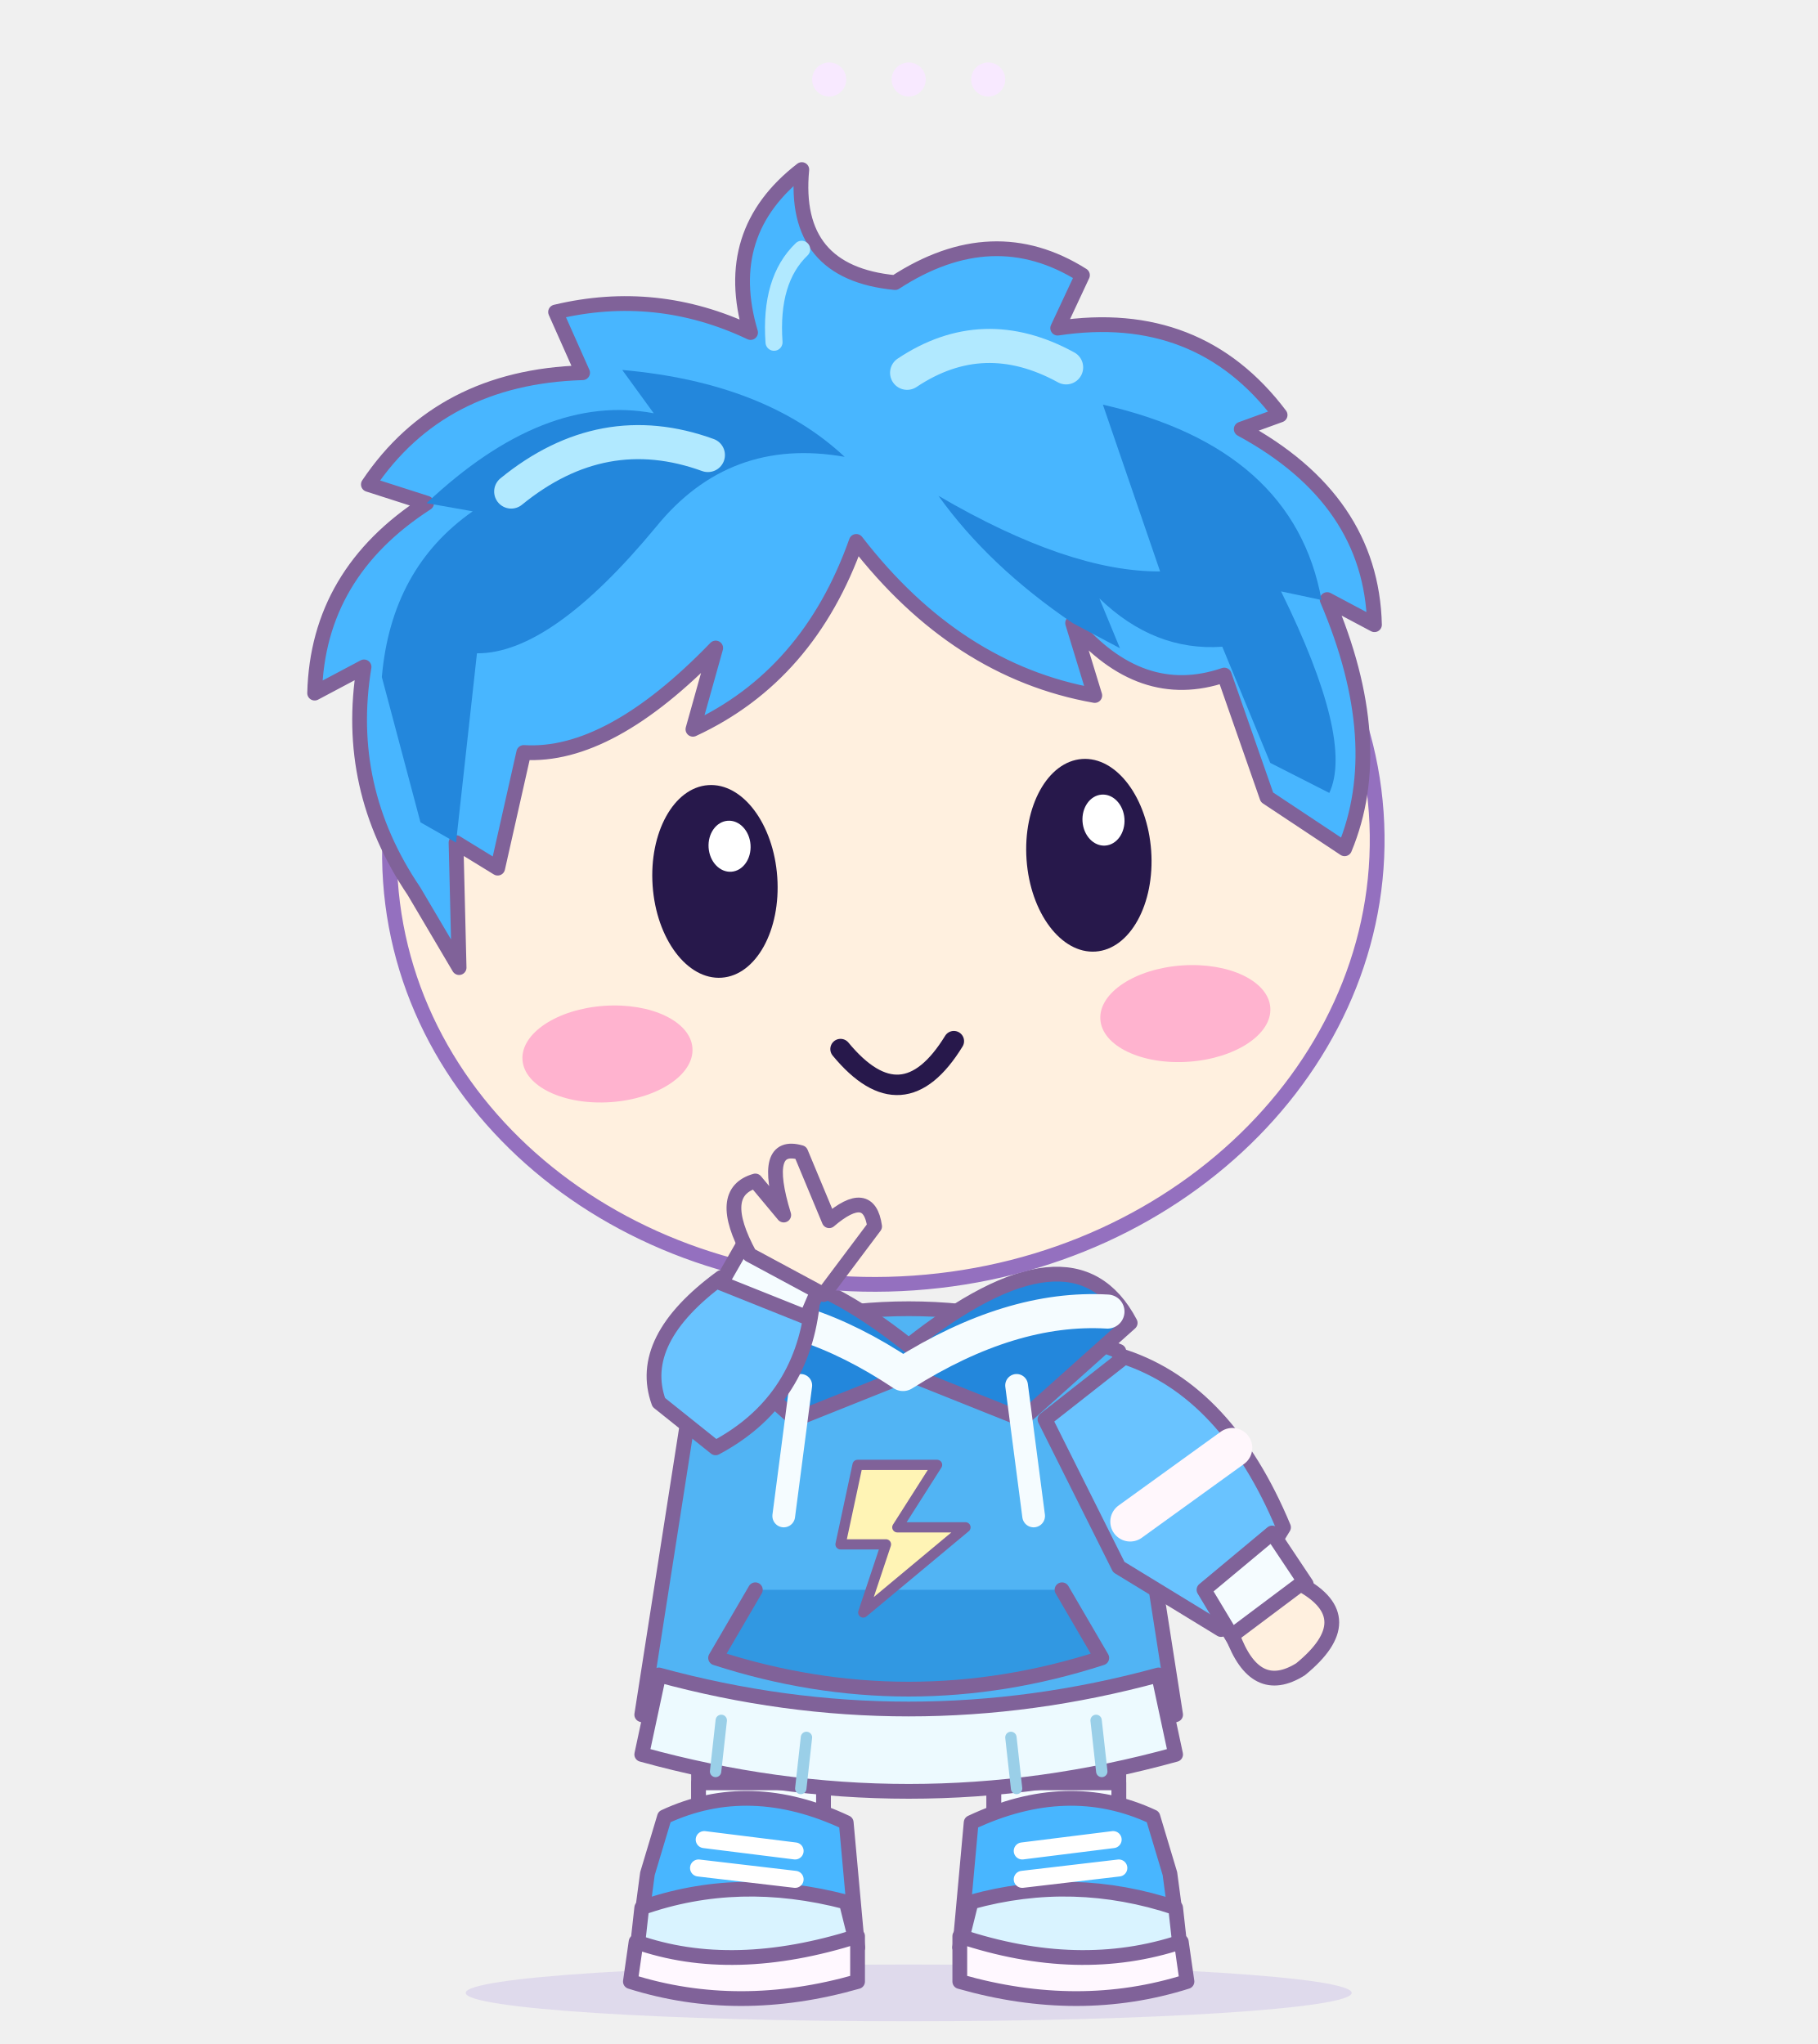
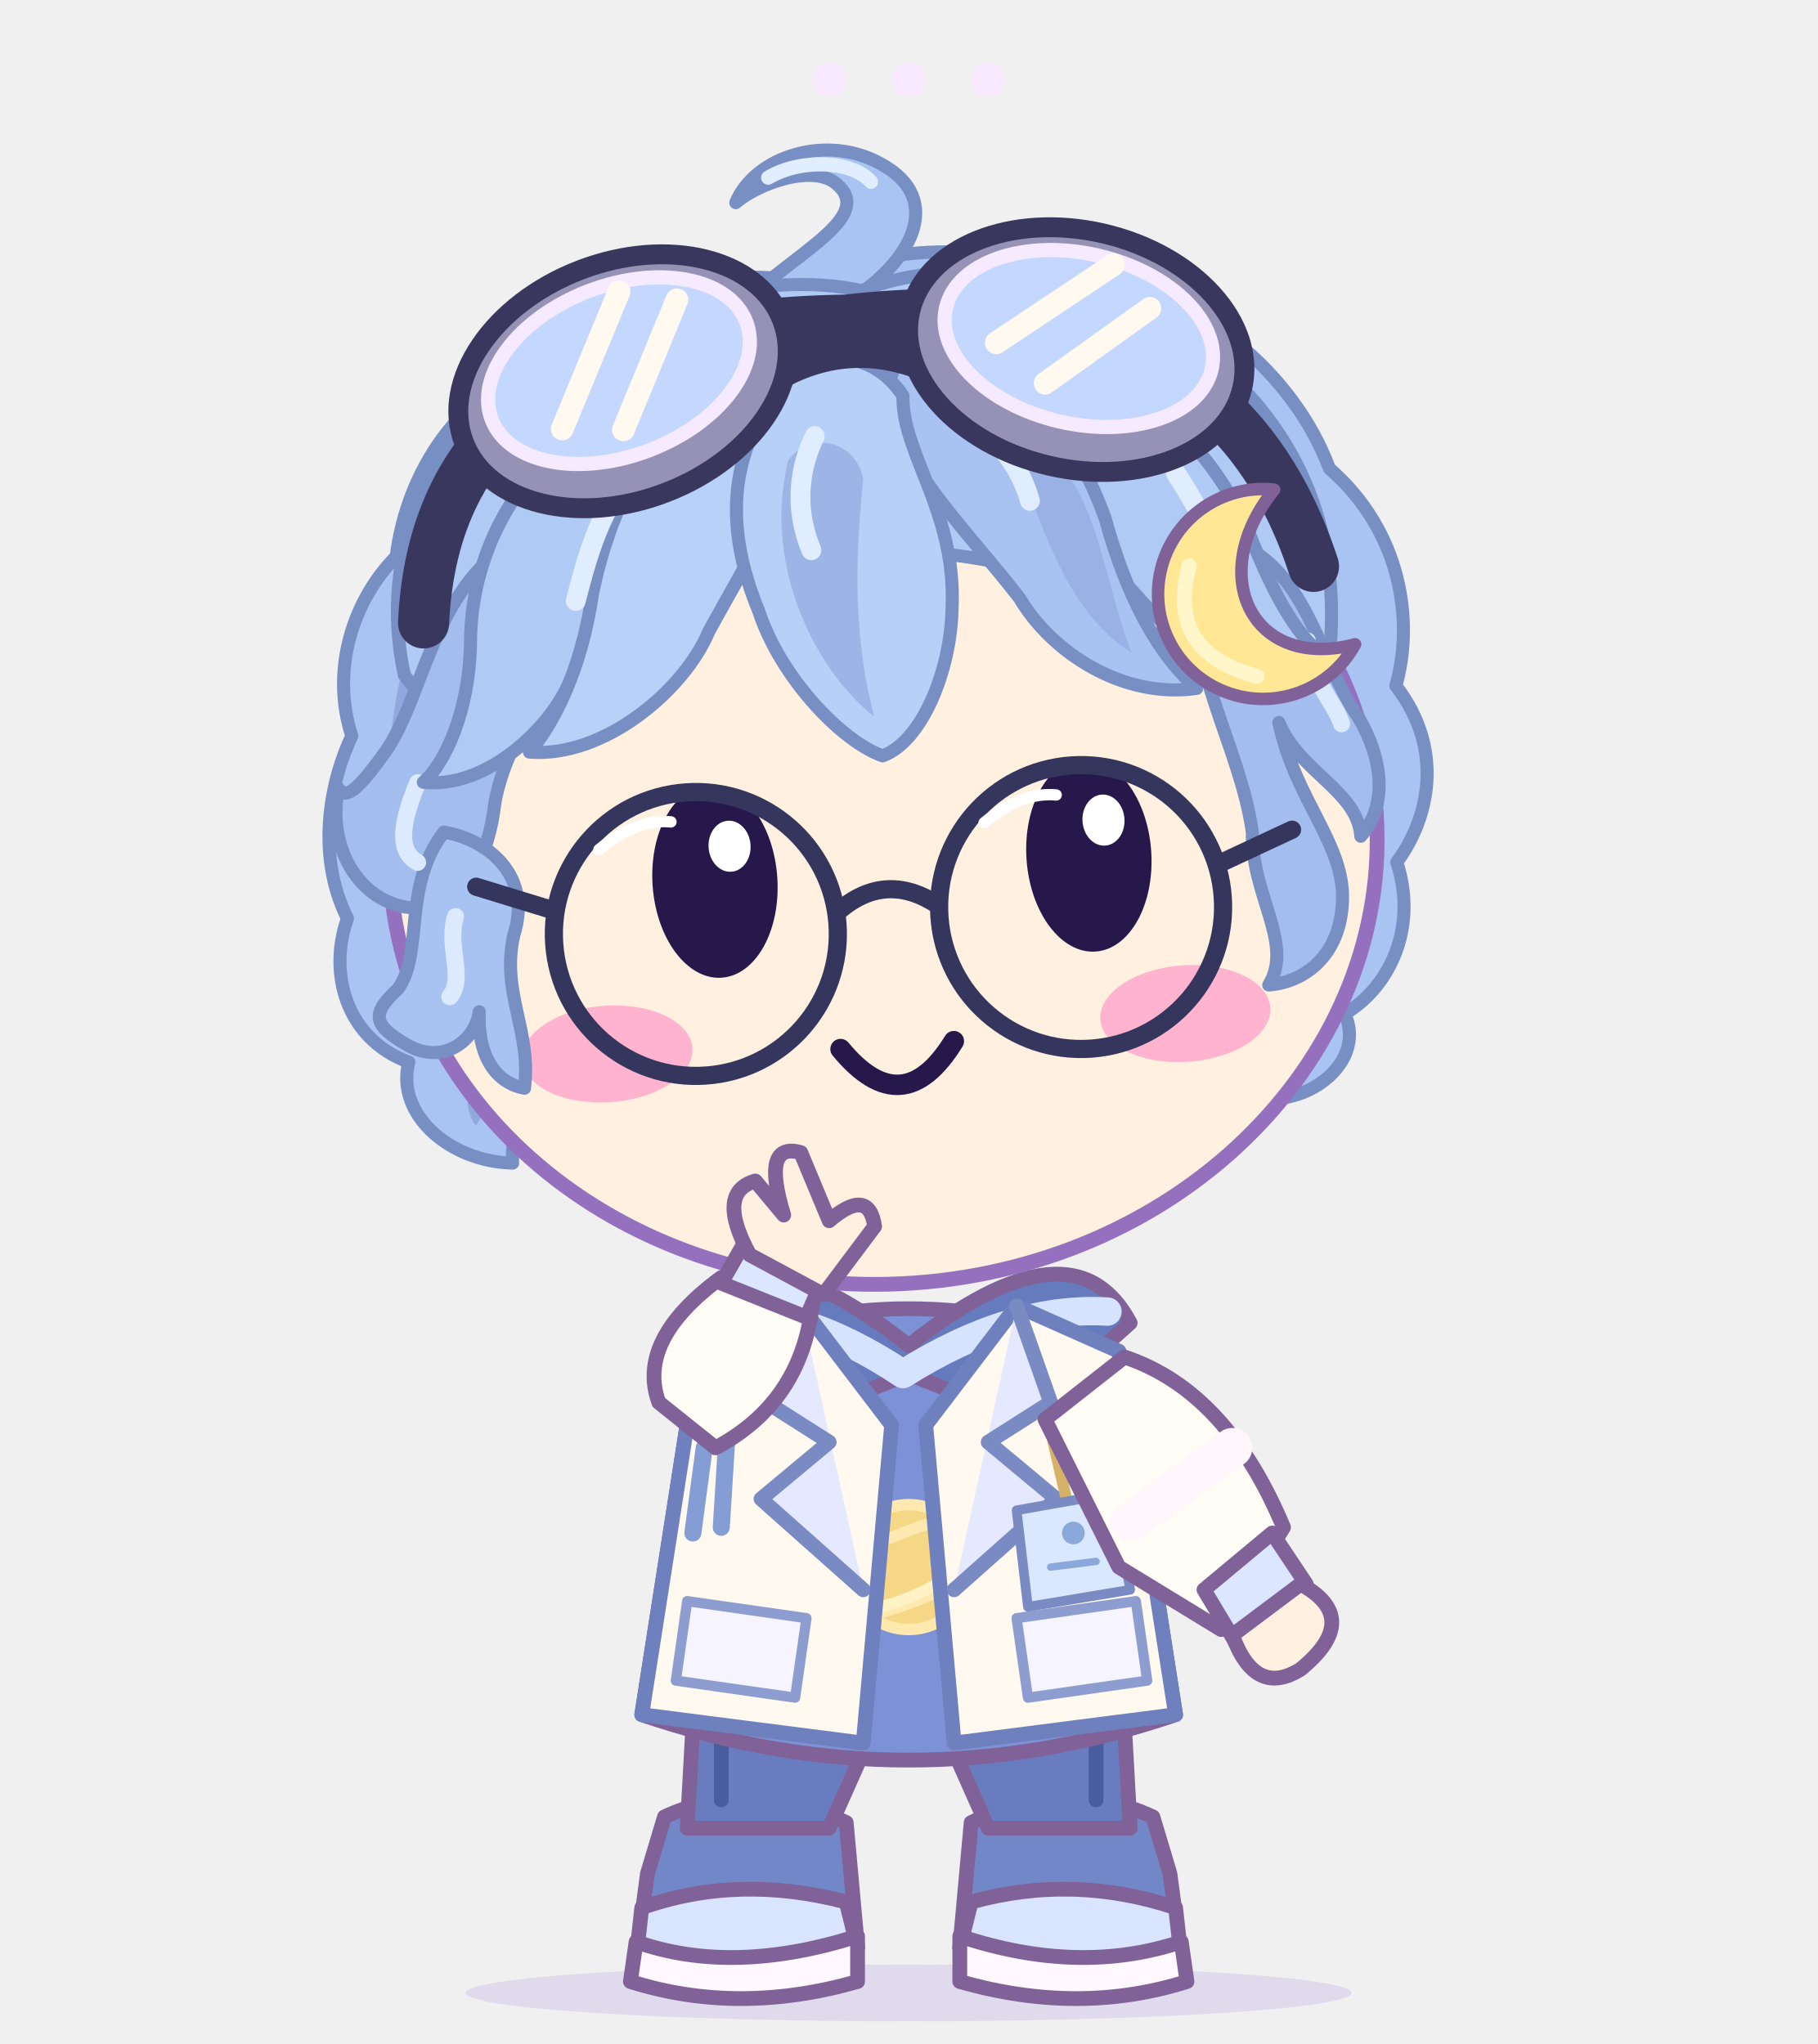
- <svg xmlns="http://www.w3.org/2000/svg" class="luna2" viewBox="0 0 320 360" preserveAspectRatio="xMidYMid meet" role="img" aria-label="Liam — thinking" data-state="thinking" data-outfit="home" data-reduced-motion="true" data-audio="unavailable" data-compact="false" data-character="liam">
+ <svg xmlns="http://www.w3.org/2000/svg" class="luna2" viewBox="0 0 320 360" preserveAspectRatio="xMidYMid meet" role="img" aria-label="Liam — thinking" data-character="liam" data-science-outfit="true" data-listening-disabled="false" data-state="thinking" data-outfit="home" data-reduced-motion="true" data-audio="unavailable" data-compact="false">
  <ellipse class="l2-ground" cx="160" cy="351" rx="78" ry="5" fill="#a58cdd" opacity=".22" />
  <g class="l2-character" fill="none" stroke="#806299" stroke-width="2.6" stroke-linecap="round" stroke-linejoin="round">
+     <g transform="translate(0 0)">
+       <g transform="translate(83 108)">
+         <g class="l2-pigtail" style="transform-origin:0 0">
+           <g transform="translate(-83 -108)">
+             <path d="M83 94C62 72 26 82 19 108 7 144 49 161 34 187 28 197 18 195 12 188 13 220 51 236 73 208 89 186 68 162 78 141 88 125 101 110 83 94Z" fill="#ba96f4" />
+             <path d="M57 90C23 100 21 124 42 145 64 167 63 199 41 209 68 214 78 193 66 164 50 128 73 114 81 104Z" fill="#9d79dc" stroke="none" />
+             <path d="M41 89C11 100 14 126 28 141 19 119 33 104 46 101M15 197Q33 226 59 210" fill="none" stroke="#f2d4ff" stroke-width="5" />
+             <ellipse cx="37" cy="106" rx="9" ry="5" transform="rotate(-35 37 106)" fill="#f7e4ff" stroke="none" />
+             <path d="M72 89Q83 78 92 93L94 112 79 119Z" fill="#f2b9e7" />
+           </g>
+         </g>
+       </g>
+     </g>
+     <g transform="translate(320 0) scale(-1 1)">
+       <g transform="translate(83 108)">
+         <g class="l2-pigtail" style="transform-origin:0 0">
+           <g transform="translate(-83 -108)">
+             <path d="M83 94C62 72 26 82 19 108 7 144 49 161 34 187 28 197 18 195 12 188 13 220 51 236 73 208 89 186 68 162 78 141 88 125 101 110 83 94Z" fill="#ba96f4" />
+             <path d="M57 90C23 100 21 124 42 145 64 167 63 199 41 209 68 214 78 193 66 164 50 128 73 114 81 104Z" fill="#9d79dc" stroke="none" />
+             <path d="M41 89C11 100 14 126 28 141 19 119 33 104 46 101M15 197Q33 226 59 210" fill="none" stroke="#f2d4ff" stroke-width="5" />
+             <ellipse cx="37" cy="106" rx="9" ry="5" transform="rotate(-35 37 106)" fill="#f7e4ff" stroke="none" />
+             <path d="M72 89Q83 78 92 93L94 112 79 119Z" fill="#f2b9e7" />
+           </g>
+         </g>
+       </g>
+     </g>
    <g class="l2-body">
      <g class="l2-feet">
        <path d="M123 300V324H145V300M175 300V324H197V300" fill="#fff0df" />
-         <path d="M123 314H145V325H123ZM175 314H197V325H175Z" fill="#f5fcff" />
-         <path d="M117 320Q132 313 149 321L151 343Q136 351 112 345L114 330Z M171 321Q188 313 203 320L206 330 208 345Q184 351 169 343Z" fill="#48b6ff" />
-         <path d="M113 336Q130 330 149 335L151 343Q132 350 112 345ZM171 335Q189 330 207 336L208 345Q189 350 169 343Z" fill="#d9f3ff" />
+         <path d="M117 320Q132 313 149 321L151 343Q136 351 112 345L114 330Z M171 321Q188 313 203 320L206 330 208 345Q184 351 169 343Z" fill="#c2a1f3" />
+         <path d="M113 336Q130 330 149 335L151 343Q132 350 112 345ZM171 335Q189 330 207 336L208 345Q189 350 169 343Z" fill="#edb8e9" />
        <path d="M112 342Q129 348 151 341V349Q130 355 111 349ZM169 341Q190 348 208 342L209 349Q190 355 169 349Z" fill="#fff8ff" />
-         <path d="M124 324 140 326M123 329 140 331M180 326 196 324M180 331 197 329" fill="none" stroke="#fff" stroke-width="3" />
+         <g fill="#94e6e0" stroke-width="1.8">
+           <path d="M132 326Q116 315 117 327T132 331Q147 339 146 327T132 326ZM188 326Q173 315 174 327T188 331Q203 339 202 327T188 326Z" />
+           <circle cx="132" cy="329" r="4" />
+           <circle cx="188" cy="329" r="4" />
+         </g>
+         <g class="liam-laces" fill="none" stroke="#f6f7ff" stroke-width="2.5">
+           <path d="m121 323 20 2m-21 3 21 2m38-5 20-2m-20 7 21-2" />
+         </g>
      </g>
      <g class="l2-outfit-home">
-         <path d="M123 238Q160 223 197 238L207 302Q160 318 113 302Z" fill="#51b4f4" />
-         <path d="M116 295Q160 307 204 295L207 309Q160 322 113 309Z" fill="#edfaff" />
-         <path d="M127 303 126 312M142 306 141 315M178 306 179 315M193 303 194 312" stroke="#9acfe8" stroke-width="2" />
-         <path d="M121 233Q131 214 160 237 189 214 199 233L180 250 160 242 140 250Z" fill="#2387dc" />
-         <path d="M125 231Q141 230 159 242 178 230 195 231" fill="none" stroke="#f5fcff" stroke-width="6" />
-         <path d="M141 244 138 267M179 244 182 267" fill="none" stroke="#f5fcff" stroke-width="4" />
-         <path d="M133 280 126 292Q160 303 194 292L187 280" fill="#3198e2" />
-         <path d="M151 258H165L158 269H170L152 284 156 272H148Z" fill="#fff4b5" stroke-width="1.8" />
+         <path d="M123 238Q160 223 197 238L207 302Q160 318 113 302Z" fill="#c2a1f3" />
+         <path d="M116 284Q158 298 204 284L211 310Q160 326 109 310Z" fill="#fff6fc" />
+         <path d="M124 298 121 313M143 302 141 317M178 302 180 317M196 298 199 313" fill="none" stroke="#c4a0e8" stroke-width="4" />
+         <path d="M120 264Q160 277 201 264V280Q160 293 118 280Z" fill="#f6d9fa" stroke="none" />
+         <path d="M121 233Q131 214 160 237 189 214 199 233L180 250 160 242 140 250Z" fill="#f2b9e7" />
+         <path d="M125 231Q141 230 159 242 178 230 195 231" fill="none" stroke="#fff5fc" stroke-width="6" />
+         <path d="M141 244 138 270M179 244 182 270" fill="none" stroke="#89e5dd" stroke-width="5" />
+         <circle cx="138" cy="272" r="3" fill="#89e5dd" />
+         <circle cx="182" cy="272" r="3" fill="#89e5dd" />
+         <path transform="translate(159 271) scale(0.65)" d="M8-17A21 21 0 1 0 22 15C1 19-7-1 8-17Z" fill="#ffe795" stroke="#806299" stroke-width="2.5" />
+         <path transform="translate(159 271) scale(0.65)" d="M-10-3Q-16 14 2 20" fill="none" stroke="#fff7ca" stroke-width="3" />
+         <g class="l2-detail" fill="#fff5fc" stroke="#d28ed8" stroke-width="2.5">
+           <path d="M122 289C108 275 110 299 127 306 144 292 136 278 127 288Z" />
+           <path d="M191 289C177 275 179 299 196 306 213 292 205 278 196 288Z" />
+         </g>
      </g>
      <g class="l2-outfit-enterprise">
        <path d="M124 282H196L205 311Q160 323 115 311Z" fill="#8a73b6" />
        <path d="M126 235Q160 225 194 235L201 294Q180 304 160 293 140 304 119 294Z" fill="#9981c3" />
        <path d="M143 231 160 259 177 231Z" fill="#fff6fc" />
        <path d="M137 233 148 251 140 258 160 283 151 241M183 233 172 251 180 258 160 283 169 241" fill="#bfa0eb" />
        <path d="M151 240 160 247 169 240 168 255 160 250 152 255Z" fill="#8de3da" />
        <circle cx="160" cy="283" r="2.6" fill="#ffdfa3" stroke="none" />
        <path d="M126 281H140M180 281H194" stroke="#d9c2f5" stroke-width="3" />
        <g class="l2-detail">
          <path d="M179 250V268" stroke="#8de3da" stroke-width="3" />
          <rect x="172" y="263" width="17" height="22" rx="3" fill="#fff8ee" />
          <circle cx="180.5" cy="270" r="3" fill="#c3a3ef" stroke="none" />
          <path d="M176 278H185" stroke="#8de3da" />
        </g>
      </g>
+       <g class="liam-clothes">
+         <path d="M123 286H197L199 322H174L166 304H154L146 322H121Z" fill="#697cc0" />
+         <path d="M127 303v14m66-14v14M160 293v9" stroke="#485d9d" />
+         <path d="M123 238Q160 223 197 238L207 302Q160 318 113 302Z" fill="#7d91d6" />
+         <path d="M121 233Q131 214 160 237 189 214 199 233L180 250 160 242 140 250Z" fill="#657bbd" />
+         <path d="M125 231Q141 230 159 242 178 230 195 231" fill="none" stroke="#d6e3ff" stroke-width="5" />
+         <path d="M142 244v23m36-23v23" stroke="#e5eaff" stroke-width="3" />
+         <g transform="translate(160 276) rotate(-22)" stroke="#ffe9ae" stroke-width="2">
+           <circle r="11" fill="#f5d786" />
+           <ellipse rx="21" ry="6" fill="none" />
+           <path d="M-20 0q16 10 40 0" fill="none" stroke="#fff2c5" />
+         </g>
+         <g class="liam-labcoat">
+           <path d="M123 238 141 230 157 251 152 307 113 302Z M197 238 179 230 163 251 168 307 207 302Z" fill="#fff9ef" stroke="#6e80bd" />
+           <path d="m141 230-6 17 11 7-12 10 18 16m27-50 6 17-11 7 12 10-18 16" fill="#e4e9ff" stroke="#7a8ac2" />
+           <path d="m121 282 21 3-2 14-21-3Z m58 3 21-3 2 14-21 3Z" fill="#f6f5ff" stroke="#8d9dcf" stroke-width="1.8" />
+           <path d="m124 255-2 15m6-17-1 16" stroke="#849dd5" stroke-width="3" />
+           <path d="m185 252 3 13" stroke="#d5b267" stroke-width="2" />
+           <path d="m179 266 17-3 3 17-18 3Z" fill="#dae8ff" stroke="#7a8ac2" stroke-width="1.7" />
+           <circle cx="189" cy="270" r="2" fill="#8aa8da" stroke="none" />
+           <path d="m185 276 8-1" stroke="#8aa8da" stroke-width="1.3" />
+         </g>
+       </g>
      <g transform="translate(0 0)">
        <g transform="translate(126 240)">
          <g class="l2-arm l2-arm-left" style="transform-origin:0 0">
            <g transform="translate(-126 -240)">
-               <path d="M122 239Q104 245 94 269L105 287 123 276 136 250Z" class="l2-sleeve" fill="#69c3ff" />
-               <path d="M96 270 108 280 102 290 90 279Z" fill="#f5fcff" />
+               <path d="M122 239Q104 245 94 269L105 287 123 276 136 250Z" class="l2-sleeve" fill="#d5b6f4" />
+               <path d="M96 270 108 280 102 290 90 279Z" fill="#f6d4ee" />
              <path d="M91 279Q80 285 91 294 99 299 103 288Z" fill="#fff0df" />
              <path class="l2-detail" d="M103 255 121 268" stroke="#fff7fc" stroke-width="7" />
            </g>
          </g>
        </g>
      </g>
      <g transform="translate(320 0) scale(-1 1)">
        <g transform="translate(126 240)">
          <g class="l2-arm l2-arm-right" style="transform-origin:0 0">
            <g transform="translate(-126 -240)">
-               <path d="M122 239Q104 245 94 269L105 287 123 276 136 250Z" class="l2-sleeve" fill="#69c3ff" />
-               <path d="M96 270 108 280 102 290 90 279Z" fill="#f5fcff" />
+               <path d="M122 239Q104 245 94 269L105 287 123 276 136 250Z" class="l2-sleeve" fill="#d5b6f4" />
+               <path d="M96 270 108 280 102 290 90 279Z" fill="#f6d4ee" />
              <path d="M91 279Q80 285 91 294 99 299 103 288Z" fill="#fff0df" />
              <path class="l2-detail" d="M103 255 121 268" stroke="#fff7fc" stroke-width="7" />
            </g>
          </g>
        </g>
      </g>
    </g>
    <g transform="translate(160 213)">
      <g class="l2-head-pose" style="transform-origin:0 0">
        <g transform="translate(-160 -213)">
+           <g class="liam-hair liam-hair-back" fill="#a9c4f2" stroke="#788fc3" stroke-width="2.3">
+             <path d="M78 92C81 77 91 64 107 59C117 47 140 45 154 49C170 42 191 45 204 53C222 55 238 71 243 88C255 100 256 116 252 127C260 139 256 151 250 158C253 170 247 180 239 184C242 192 233 199 224 198C227 187 218 179 214 166C205 149 116 145 102 170C99 183 91 191 91 200C80 199 71 190 74 181C63 176 61 164 65 155C60 143 64 130 68 123C65 111 70 99 78 92Z" />
+             <path d="M78 111C68 141 80 157 84 167C89 179 81 187 85 193C95 180 97 158 95 139C93 125 88 113 78 111Z M237 112C249 137 236 151 238 165C240 174 234 185 229 191C231 178 222 165 225 148C227 132 233 124 237 112Z" fill="#91a8df" stroke="none" />
+             <path d="M143 51C153 43 166 38 160 32C156 28 146 31 142 34C146 26 159 23 168 29C179 36 172 47 160 53C155 56 148 56 143 51Z" />
+             <path d="M148 30C154 27 163 28 166 32" fill="none" stroke="#e0eeff" stroke-width="2.5" />
+             <path d="M76 125C72 139 77 149 79 154M245 137C246 148 241 154 240 161" fill="none" stroke="#d9eaff" stroke-width="3" />
+           </g>
          <ellipse class="l2-face-base" cx="160" cy="149" rx="87" ry="77" fill="#fff0df" stroke="#9470bf" />
          <g class="l2-cheeks" fill="#ffb3cf" stroke="none">
            <ellipse cx="109" cy="182" rx="15" ry="8.5" />
            <ellipse cx="211" cy="182" rx="15" ry="8.5" />
          </g>
          <g class="l2-eye-gaze" fill="#27184b" stroke="none">
            <g class="l2-eyes-open">
              <ellipse cx="127" cy="157" rx="11" ry="17" />
              <ellipse cx="193" cy="157" rx="11" ry="17" />
              <ellipse cx="130" cy="151" rx="3.7" ry="4.5" fill="#fff" />
              <ellipse cx="196" cy="151" rx="3.7" ry="4.5" fill="#fff" />
            </g>
          </g>
          <g class="l2-eyes-shut" fill="none" stroke="#27184b" stroke-width="4.5">
            <path d="M116 160Q127 147 138 160M182 160Q193 147 204 160" />
          </g>
          <g class="l2-eyes-blink" fill="none" stroke="#27184b" stroke-width="3.5">
            <path d="M117 160Q127 165 137 160M183 160Q193 165 203 160" />
          </g>
          <g class="l2-brows" fill="none" stroke="#9470bf" stroke-width="3">
            <path d="M117 132 132 130M188 130 203 132" />
          </g>
          <g fill="none" stroke="#27184b" stroke-width="3.6">
            <path class="l2-mouth-smile" d="M150 184Q160 198 170 184" />
            <path class="l2-mouth-concern" d="M152 191Q160 186 168 191" />
          </g>
          <g class="l2-mouth-small">
            <ellipse cx="160" cy="188" rx="6" ry="7" fill="#44234f" stroke="#27184b" stroke-width="2" />
          </g>
          <g class="l2-mouth-wide">
            <path d="M149 182H171Q172 200 160 200 148 200 149 182Z" fill="#44234f" stroke="#27184b" stroke-width="2" />
            <path d="M153 195Q160 189 167 195Q160 202 153 195Z" fill="#f7a5c8" stroke="none" />
          </g>
          <g class="l2-front-hair" fill="#bb96f2">
-             <path d="M77 151Q66 132 71 111L62 115Q64 94 84 83L74 79Q88 61 113 62L109 51Q127 48 143 57Q139 39 154 29Q151 47 169 50Q187 40 202 51L197 60Q222 58 235 78L228 80Q250 94 249 116L241 111Q250 137 241 155L228 145 222 123Q207 127 196 112L199 125Q175 119 159 95Q149 118 128 126L133 112Q113 130 98 128L92 148 85 143 84 165Z" fill="#48b6ff" />
-             <path d="M74 113Q77 94 92 85L84 83Q106 65 125 70L120 62Q145 66 158 80Q138 75 124 90 104 111 91 110L85 143 79 139Z M204 74Q237 84 240 111L233 109Q244 136 239 145L229 139 222 118Q210 118 201 108L204 117 196 112Q182 101 174 88Q196 103 212 104Z" fill="#2387dc" stroke="none" />
-             <path d="M99 82Q116 70 134 78M170 66Q184 58 198 67" fill="none" stroke="#b1e9ff" stroke-width="6" />
-             <path d="M147 59Q147 48 153 43" fill="none" stroke="#b1e9ff" stroke-width="3" />
-           </g>
-           <g class="l2-accessories" />
+             <path d="M78 153Q64 94 112 73 144 60 160 76 183 59 213 78 252 98 242 153 225 139 214 117 183 112 160 87 140 115 106 127 101 146 78 153Z" />
+             <path d="M86 128Q71 159 80 188L91 181 94 215Q67 205 65 177Z M234 128Q249 159 240 188L229 181 226 215Q253 205 255 177Z" />
+             <path d="M99 130Q78 155 85 190L92 181 94 208 80 198 77 174Z M221 129Q240 156 234 190L229 181 227 208 242 197 243 173Z" fill="#a583d9" stroke="none" />
+             <path d="M101 89Q119 75 136 79M179 77Q204 78 219 94" fill="none" stroke="#e3c8ff" stroke-width="6" />
+           </g>
+           <g class="l2-accessories">
+             <path d="M154 59C135 40 108 22 100 32 90 44 96 76 107 84 120 93 142 74 154 65Z M166 59C185 40 212 22 220 32 230 44 224 76 213 84 200 93 178 74 166 65Z" fill="#8fe9e2" stroke="#f5ffff" stroke-width="4" />
+             <path d="M149 60Q122 48 118 59T149 65M171 60Q198 48 202 59T171 65" fill="#61c8ca" stroke="none" />
+             <rect x="149" y="51" width="22" height="22" rx="8" fill="#8be2dc" stroke="#62b6c1" stroke-width="2" />
+             <path transform="translate(230 109) scale(0.9)" d="M8-17A21 21 0 1 0 22 15C1 19-7-1 8-17Z" fill="#ffe795" stroke="#806299" stroke-width="2.5" />
+             <path transform="translate(230 109) scale(0.9)" d="M-10-3Q-16 14 2 20" fill="none" stroke="#fff7ca" stroke-width="3" />
+             <g class="l2-detail">
+               <path transform="translate(88 119) scale(0.82)" d="M0-12 4-4 13-3 7 4 9 13 0 9-9 13-7 4-13-3-4-4Z" fill="#ffe795" stroke="#806299" stroke-width="2.5" stroke-linejoin="round" />
+               <path transform="translate(98 99) scale(0.43)" d="M0-12 4-4 13-3 7 4 9 13 0 9-9 13-7 4-13-3-4-4Z" fill="#ffe795" stroke="#806299" stroke-width="2.5" stroke-linejoin="round" />
+             </g>
+           </g>
+           <g class="liam-hair" fill="#afcaf5" stroke="#788fc3" stroke-width="2.3">
+             <path d="M78 113C74 86 91 62 119 54C137 48 153 48 163 51C182 45 207 52 222 66C238 80 244 99 241 119C225 127 207 113 193 104C170 93 130 94 110 116C96 128 86 125 78 113Z" />
+             <path d="M98 91C83 100 81 118 73 127C68 133 66 134 65 132C62 143 68 153 77 154C85 155 90 147 92 138C94 127 103 118 107 106C109 98 105 92 98 91Z" fill="#a3bdee" />
+             <path d="M226 100C238 106 239 122 245 132C249 140 249 148 244 153C244 145 234 141 231 132C233 146 241 154 240 164C239 174 232 178 226 178C231 171 224 162 225 151C224 136 215 120 219 108C220 103 223 101 226 100Z" fill="#a3bdee" />
+             <path d="M83 141C75 150 78 162 73 168C68 172 68 174 74 178C80 182 86 178 87 173C86 182 90 186 94 187C96 177 91 170 94 160C98 150 91 143 83 141Z" fill="#a8c3f1" />
+             <path d="M79 132C75 140 75 144 78 146M84 156C82 161 85 167 82 170M237 118C237 125 241 129 242 133" fill="none" stroke="#dceaff" stroke-width="3" />
+             <path d="M116 70C99 78 91 94 90 108C89 120 84 129 80 132C91 134 103 124 107 116C116 104 124 89 129 78C127 72 122 69 116 70Z" />
+             <path d="M142 66C124 70 116 87 112 101C109 115 103 124 99 128C112 130 127 119 132 109C139 98 150 83 151 73C150 69 146 67 142 66Z" fill="#b7d1f8" />
+             <path d="M192 66C211 68 223 84 228 98C232 111 236 118 240 121C230 127 217 119 210 111C201 100 190 83 184 75C183 70 187 67 192 66Z" />
+             <path d="M171 63C190 63 199 80 203 94C206 109 211 119 217 125C204 126 192 117 187 107C179 95 169 84 167 73C166 68 167 64 171 63Z" fill="#a8c2f1" />
+             <path d="M151 64C137 76 136 91 141 106C144 118 154 130 161 133C168 131 174 119 175 108C177 91 168 80 169 70C165 63 158 61 151 64Z" fill="#b6d0f7" />
+             <path d="M148 80C142 99 151 118 160 126C157 110 159 96 161 84C160 77 152 75 148 80Z M187 80C192 93 194 109 206 118C202 105 202 90 194 82C191 79 188 78 187 80Z" fill="#93aade" stroke="none" opacity=".7" />
+             <path d="M119 82C114 87 111 96 109 102M153 76C149 83 149 90 151 96M180 75C186 79 189 85 190 90M216 87C220 94 222 100 223 104" fill="none" stroke="#dfedff" stroke-width="3.5" />
+           </g>
+           <g class="liam-goggles" stroke="#39375e" stroke-width="3.5">
+             <path d="M82 104Q88 52 160 56 226 53 239 105" fill="none" stroke-width="9" />
+             <path d="M145 65Q160 57 175 65" fill="none" stroke-width="7" />
+             <g transform="rotate(-17 120 64)">
+               <ellipse cx="120" cy="64" rx="30" ry="21" fill="#9692b5" />
+               <ellipse cx="120" cy="62" rx="24" ry="15" fill="#c4d7ff" stroke="#f5eaff" stroke-width="2.5" />
+               <path d="m107 68 18-19m-8 23 17-18" stroke="#fff9ef" stroke-width="4" />
+             </g>
+             <g transform="rotate(17 200 64)">
+               <ellipse cx="200" cy="64" rx="30" ry="21" fill="#9692b5" />
+               <ellipse cx="200" cy="62" rx="24" ry="15" fill="#c4d7ff" stroke="#f5eaff" stroke-width="2.5" />
+               <path d="m186 66 17-18m-7 23 15-17" stroke="#fff9ef" stroke-width="4" />
+             </g>
+           </g>
+           <g class="liam-moon">
+             <path transform="translate(226 106) scale(0.88)" d="M8-17A21 21 0 1 0 22 15C1 19-7-1 8-17Z" fill="#ffe795" stroke="#806299" stroke-width="2.5" />
+             <path transform="translate(226 106) scale(0.88)" d="M-10-3Q-16 14 2 20" fill="none" stroke="#fff7ca" stroke-width="3" />
+           </g>
+           <g class="liam-glasses" fill="none" stroke="#35365d" stroke-width="3.2">
+             <circle cx="126" cy="162" r="25" />
+             <circle cx="194" cy="162" r="25" />
+             <path d="M151 160q9-7 18 0m-68-4-13-5m131 5 13-5" />
+             <path d="M110 146q7-5 13-4M178 146q7-5 13-4" stroke="#fff" stroke-width="2" />
+           </g>
          <g class="l2-sleep-mask">
-             <path d="M88 153 104 159M216 159 232 153" fill="none" stroke="#2387dc" stroke-width="7" />
-             <path d="M104 146Q124 136 147 146 160 152 173 146 196 136 216 146L216 174Q198 193 177 178 160 168 143 178 122 193 104 174Z" fill="#58b6f1" stroke="#d9f3ff" stroke-width="3" />
+             <path d="M88 153 104 159M216 159 232 153" fill="none" stroke="#9b79cb" stroke-width="7" />
+             <path d="M104 146Q124 136 147 146 160 152 173 146 196 136 216 146L216 174Q198 193 177 178 160 168 143 178 122 193 104 174Z" fill="#b792ee" stroke="#f0d9ff" stroke-width="3" />
            <path d="M117 163Q127 174 138 163M182 163Q193 174 203 163" fill="none" stroke="#fff0ff" stroke-width="3" />
            <path transform="translate(160 153) scale(0.34)" d="M8-17A21 21 0 1 0 22 15C1 19-7-1 8-17Z" fill="#ffe795" stroke="#806299" stroke-width="2.5" />
            <path transform="translate(160 153) scale(0.34)" d="M-10-3Q-16 14 2 20" fill="none" stroke="#fff7ca" stroke-width="3" />
          </g>
          <g class="l2-mouth-snore" fill="#44234f" stroke="#27184b" stroke-width="2">
            <path class="l2-snore-closed" d="M155 193Q160 198 165 193" fill="none" stroke-width="3.4" stroke-linecap="round" />
            <ellipse class="l2-snore-open" cx="160" cy="194" rx="6" ry="8" />
            <path class="l2-snore-tongue" d="M156 198Q160 194 164 198Q160 203 156 198Z" fill="#f7a5c8" stroke="none" />
          </g>
        </g>
      </g>
    </g>
    <g class="l2-hand-think">
-       <path d="M116 247Q112 236 127 225L143 230Q141 247 126 255Z" class="l2-sleeve" fill="#69c3ff" />
-       <path d="M127 226 131 219 145 225 142 232Z" fill="#f5fcff" />
+       <path d="M116 247Q112 236 127 225L143 230Q141 247 126 255Z" class="l2-sleeve" fill="#d5b6f4" />
+       <path d="M127 226 131 219 145 225 142 232Z" fill="#f6d4ee" />
      <path d="M132 221Q126 210 133 208L138 214Q134 201 141 203L146 215Q153 209 154 216L145 228Z" fill="#fff0df" />
    </g>
    <g class="l2-laptop">
      <path d="M106 312H219L232 331H101Z" fill="#bba0e3" />
      <path d="M139 281H229L219 328H130Z" fill="#9d80cb" stroke="#e7d2ff" stroke-width="3" />
      <path transform="translate(180 303) scale(0.46)" d="M8-17A21 21 0 1 0 22 15C1 19-7-1 8-17Z" fill="#ffe795" stroke="#806299" stroke-width="2.5" />
      <path transform="translate(180 303) scale(0.46)" d="M-10-3Q-16 14 2 20" fill="none" stroke="#fff7ca" stroke-width="3" />
      <path d="M102 333H230" stroke="#806299" stroke-width="4" />
    </g>
  </g>
  <g class="l2-effects" stroke="none">
    <g class="l2-thinking-dots" fill="#f8e9ff">
      <circle cx="146" cy="14" r="3" />
      <circle cx="160" cy="14" r="3" />
      <circle cx="174" cy="14" r="3" />
    </g>
    <g class="l2-listening-lines" fill="none" stroke="#93ede5" stroke-width="4">
-       <path d="M23 65 31 77M40 57 44 71M291 65 283 77M274 57 270 71" />
+       <path d="m271 43 4-18m11 26 13-15m-5 29 20-6" />
    </g>
    <g class="l2-sparkles">
      <path transform="translate(40 244) scale(0.65)" d="M0-12 4-4 13-3 7 4 9 13 0 9-9 13-7 4-13-3-4-4Z" fill="#ffe795" stroke="#806299" stroke-width="2.5" stroke-linejoin="round" />
      <path transform="translate(278 238) scale(0.8)" d="M0-12 4-4 13-3 7 4 9 13 0 9-9 13-7 4-13-3-4-4Z" fill="#ffe795" stroke="#806299" stroke-width="2.5" stroke-linejoin="round" />
      <path transform="translate(273 47) scale(0.45)" d="M0-12 4-4 13-3 7 4 9 13 0 9-9 13-7 4-13-3-4-4Z" fill="#ffe795" stroke="#806299" stroke-width="2.5" stroke-linejoin="round" />
    </g>
    <g class="l2-oops" fill="#ffe795">
      <path d="M270 77 274 91 278 77Z" />
      <circle cx="274" cy="98" r="2.5" />
    </g>
    <g class="l2-zzz" fill="#e8d0ff" font-family="system-ui,sans-serif" font-weight="700">
      <text x="260" y="145" font-size="14">z</text>
      <text x="277" y="127" font-size="20">z</text>
      <text x="292" y="104" font-size="25">Z</text>
    </g>
  </g>
  <style>/* Every animated group has one transform owner. Face/head never scale. */
.luna2 { display:block; width:100%; height:auto; aspect-ratio:8/9; overflow:hidden; }
.luna2 * { transform-box:view-box; }
.luna2 .l2-outfit-enterprise,
.luna2 .l2-eyes-shut,.luna2 .l2-eyes-blink,.luna2 .l2-mouth-small,.luna2 .l2-mouth-wide,
.luna2 .l2-mouth-concern,.luna2 .l2-mouth-snore,.luna2 .l2-sleep-mask,.luna2 .l2-laptop,.luna2 .l2-effects &gt; g,
.luna2 .l2-hand-think,.luna2 .l2-listening-glow,.luna2 .l2-brows { opacity:0; }
.luna2[data-outfit="enterprise"] .l2-outfit-home { display:none; }
.luna2[data-outfit="enterprise"] .l2-outfit-enterprise { opacity:1; }
.luna2[data-outfit="enterprise"] .l2-sleeve { fill:#9981c3; }
.luna2[data-compact="true"] .l2-detail { display:none; }
.luna2[data-state="listening"] .l2-listening-lines { opacity:.85; }
.luna2[data-state="thinking"] .l2-thinking-dots { opacity:1; }
.luna2[data-state="thinking"] .l2-eye-gaze { transform:translate(3px,-4px); }
.luna2[data-state="thinking"] .l2-head-pose { transform:rotate(-4deg); }
.luna2[data-state="thinking"] .l2-arm-left { opacity:0; }
.luna2[data-state="thinking"] .l2-hand-think { opacity:1; }
.luna2[data-state="working"] .l2-laptop { opacity:1; }
.luna2[data-state="working"] .l2-eye-gaze { transform:translate(0,4px); }
.luna2[data-state="working"] .l2-arm { transform:rotate(-25deg); }
.luna2[data-state="happy"] .l2-eyes-open,
.luna2[data-state="sleeping"] .l2-eyes-open { opacity:0; }
.luna2[data-state="happy"] .l2-eyes-shut,
.luna2[data-state="happy"] .l2-sparkles { opacity:1; }
.luna2[data-state="happy"] .l2-mouth-smile,
.luna2[data-state="error"] .l2-mouth-smile { opacity:0; }
.luna2[data-state="happy"] .l2-mouth-wide { opacity:1; }
.luna2[data-state="error"] .l2-mouth-small,
.luna2[data-state="error"] .l2-oops,.luna2[data-state="error"] .l2-brows { opacity:1; }
.luna2[data-state="sleeping"] .l2-mouth-smile { opacity:0; }
.luna2[data-state="sleeping"] .l2-sleep-mask,
.luna2[data-state="sleeping"] .l2-zzz { opacity:1; }
.luna2[data-state="sleeping"] .l2-mouth-snore { opacity:1; }
.luna2[data-state="sleeping"] .l2-snore-open,
.luna2[data-state="sleeping"] .l2-snore-tongue { opacity:0; animation:l2-snore-open 3.6s steps(1,end) infinite; }
.luna2[data-state="sleeping"] .l2-snore-closed { opacity:1; animation:l2-snore-closed 3.6s steps(1,end) infinite; }
.luna2[data-state="talking"] .l2-mouth-smile { opacity:0; }
.luna2[data-state="talking"] .l2-mouth-small { opacity:1; }

/* Static proportions were raster-checked before motion was introduced. */
.luna2 .l2-character { animation:l2-breathe 5.6s ease-in-out infinite; }
.luna2 .l2-pigtail { animation:l2-hair 6.7s ease-in-out infinite; }
.luna2 .l2-head-pose,.luna2 .l2-eye-gaze,.luna2 .l2-arm { transition:transform 360ms ease; }
.luna2:not([data-state="sleeping"]):not([data-state="happy"]) .l2-eyes-open { animation:l2-blink-open 17s steps(1,end) infinite; }
.luna2:not([data-state="sleeping"]):not([data-state="happy"]) .l2-eyes-blink { animation:l2-blink-shut 17s steps(1,end) infinite; }
.luna2[data-state="listening"] .l2-pigtail { animation:l2-perk 3.8s ease-in-out infinite; }
.luna2[data-state="thinking"] .l2-thinking-dots circle { animation:l2-dot 1.8s ease-in-out infinite; }
.luna2[data-state="thinking"] .l2-thinking-dots circle:nth-child(2) { animation-delay:.25s; }
.luna2[data-state="thinking"] .l2-thinking-dots circle:nth-child(3) { animation-delay:.5s; }
.luna2[data-state="working"] .l2-arm { animation:l2-type .85s ease-in-out infinite; }
.luna2[data-state="working"] .l2-arm-right { animation-delay:.42s; }
.luna2[data-state="working"] .l2-eye-gaze { animation:l2-glance 7s ease-in-out infinite; }
.luna2[data-state="talking"][data-audio="unavailable"] .l2-mouth-small { animation:l2-mouth-a .64s steps(1,end) infinite; }
.luna2[data-state="talking"][data-audio="unavailable"] .l2-mouth-wide { animation:l2-mouth-b .64s steps(1,end) infinite; }
.luna2[data-state="talking"][data-audio="closed"] .l2-mouth-small { opacity:0; }
.luna2[data-state="talking"][data-audio="closed"] .l2-mouth-smile { opacity:1; }
.luna2[data-state="talking"][data-audio="wide"] .l2-mouth-small { opacity:0; }
.luna2[data-state="talking"][data-audio="wide"] .l2-mouth-wide { opacity:1; }
.luna2[data-state="happy"] .l2-character { animation:l2-celebrate .85s ease-out 1; }
.luna2[data-state="happy"] .l2-sparkles { animation:l2-sparkle 1.4s ease-out 1; }
.luna2[data-state="error"] .l2-mouth-small { animation:l2-surprise 1.1s steps(1,end) forwards; }
.luna2[data-state="error"] .l2-mouth-concern { animation:l2-concern 1.1s steps(1,end) forwards; }
.luna2[data-state="sleeping"] .l2-character { animation-duration:6.8s; }
.luna2[data-state="sleeping"] .l2-head-pose { animation:l2-sleep-bob 4.8s ease-in-out infinite; }
.luna2[data-state="sleeping"] .l2-zzz { animation:l2-drift 5s ease-in-out infinite; }
@keyframes l2-breathe { 0%,100% { transform:translateY(0); } 50% { transform:translateY(-2px); } }
@keyframes l2-hair { 0%,100% { transform:rotate(0); } 50% { transform:rotate(1deg); } }
@keyframes l2-perk { 0%,100% { transform:rotate(3deg); } 50% { transform:rotate(4deg); } }
/* Unequal blink intervals (3.4, 5.3, 2.5, 5.8 seconds), no eye/face scaling. */
@keyframes l2-blink-open { 0%,21%,52%,67%,100% { opacity:1; } 20%,51%,66% { opacity:0; } }
@keyframes l2-blink-shut { 0%,21%,52%,67%,100% { opacity:0; } 20%,51%,66% { opacity:1; } }
@keyframes l2-dot { 0%,100% { opacity:.35; } 50% { opacity:1; } }
@keyframes l2-type { 0%,100% { transform:rotate(-25deg) translateY(0); } 50% { transform:rotate(-25deg) translateY(5px); } }
@keyframes l2-sleep-bob { 0%,100% { transform:translateY(0) rotate(0); } 50% { transform:translateY(1.5px) rotate(.6deg); } }
@keyframes l2-snore-open { 0%,28%,64%,100% { opacity:0; } 34%,58% { opacity:1; } }
@keyframes l2-snore-closed { 0%,28%,64%,100% { opacity:1; } 34%,58% { opacity:0; } }
@keyframes l2-glance { 0%,65%,100% { transform:translateY(4px); } 75%,90% { transform:translateY(0); } }
@keyframes l2-mouth-a { 0%,55%,100% { opacity:1; } 25%,75% { opacity:0; } }
@keyframes l2-mouth-b { 0%,55%,100% { opacity:0; } 25%,75% { opacity:1; } }
@keyframes l2-celebrate { 0%,65%,100% { transform:translateY(0); } 30% { transform:translateY(-7px); } 80% { transform:translateY(-2px); } }
@keyframes l2-sparkle { 0% { opacity:0; } 30%,70%,100% { opacity:1; } }
@keyframes l2-surprise { 0% { opacity:1; } 100% { opacity:0; } }
@keyframes l2-concern { 0% { opacity:0; } 100% { opacity:1; } }
@keyframes l2-drift { 0%,100% { opacity:.35; transform:translateY(0); } 50% { opacity:.9; transform:translateY(-7px); } }
.luna2[data-paused="true"] * { animation-play-state:paused !important; }
.luna2[data-reduced-motion="true"] * { animation:none !important; transition:none !important; }
@media (prefers-reduced-motion:reduce) { .luna2 * { animation:none !important; transition:none !important; } }
+ /* Liam shares the face, pose groups, and controller. Wardrobe never remounts SVG. */
+ .luna2 .liam-hair,.luna2 .liam-clothes,.luna2 .liam-goggles,.luna2 .liam-labcoat,.luna2 .liam-glasses,.luna2 .liam-moon,.luna2 .liam-laces { display:none; }
+ .luna2[data-character="liam"] .l2-pigtail,.luna2[data-character="liam"] .l2-front-hair,.luna2[data-character="liam"] .l2-accessories,.luna2[data-character="liam"] .l2-outfit-home,.luna2[data-character="liam"] .l2-outfit-enterprise { display:none; }
+ .luna2[data-character="liam"] .liam-hair,.luna2[data-character="liam"] .liam-clothes,.luna2[data-character="liam"] .liam-glasses,.luna2[data-character="liam"] .liam-moon { display:inline; }
+ .luna2[data-character="liam"] .l2-sleeve { fill:#8fa2e1; }
+ .luna2[data-character="liam"][data-science-outfit="true"] .liam-labcoat,.luna2[data-character="liam"][data-science-outfit="true"] .liam-goggles { display:inline; }
+ .luna2[data-character="liam"][data-science-outfit="true"] .l2-sleeve { fill:#fffdf5; }
+ .luna2[data-character="liam"][data-science-outfit="true"] .liam-goggles { animation:liam-adjust .7s ease-out 1; transform-origin:160px 80px; }
+ .luna2[data-listening-disabled="true"] .l2-sleep-mask { opacity:1; }
+ @keyframes liam-adjust { 50% { transform:translateY(-3px) rotate(-2deg); } }
+ @media(prefers-reduced-motion:reduce) { .luna2 .liam-goggles { animation:none!important; } }
+ .luna2[data-reduced-motion="true"] .liam-goggles,.luna2[data-paused="true"] .liam-goggles { animation:none; }
+ .luna2[data-character="liam"] .l2-feet &gt; path:nth-child(2) { fill:#8eafd8; }
+ .luna2[data-character="liam"] .l2-feet &gt; path:nth-child(3) { fill:#b9d7e9; }
+ .luna2[data-character="liam"] .l2-feet &gt; g { display:none; }
+ .luna2[data-character="liam"] .liam-laces { display:inline; }
+ .luna2[data-character="liam"] .l2-arm path[fill="#f6d4ee"],.luna2[data-character="liam"] .l2-hand-think path[fill="#f6d4ee"] { fill:#dce6ff; }
+ .luna2[data-character="liam"] .l2-feet &gt; path:nth-child(2) { fill:#7287c8; }
+ .luna2[data-character="liam"] .l2-feet &gt; path:nth-child(3) { fill:#d9e4ff; }
+ .luna2[data-character="liam"][data-state="sleeping"] .liam-glasses,
+ .luna2[data-character="liam"][data-listening-disabled="true"] .liam-glasses { display:none; }
+ .luna2[data-state="listening"] .l2-listening-lines { stroke:#ffe9ac; }
+ .luna2[data-state="listening"] .l2-brows { opacity:1; }
+ .luna2[data-state="listening"] .l2-mouth-smile { opacity:0; }
+ .luna2[data-state="listening"] .l2-mouth-concern { opacity:1; }
+ .luna2[data-character="liam"][data-state="listening"] .l2-mouth-concern { opacity:0; }
+ .luna2[data-character="liam"][data-state="listening"] .l2-mouth-small { opacity:1; }
</style>
</svg>
